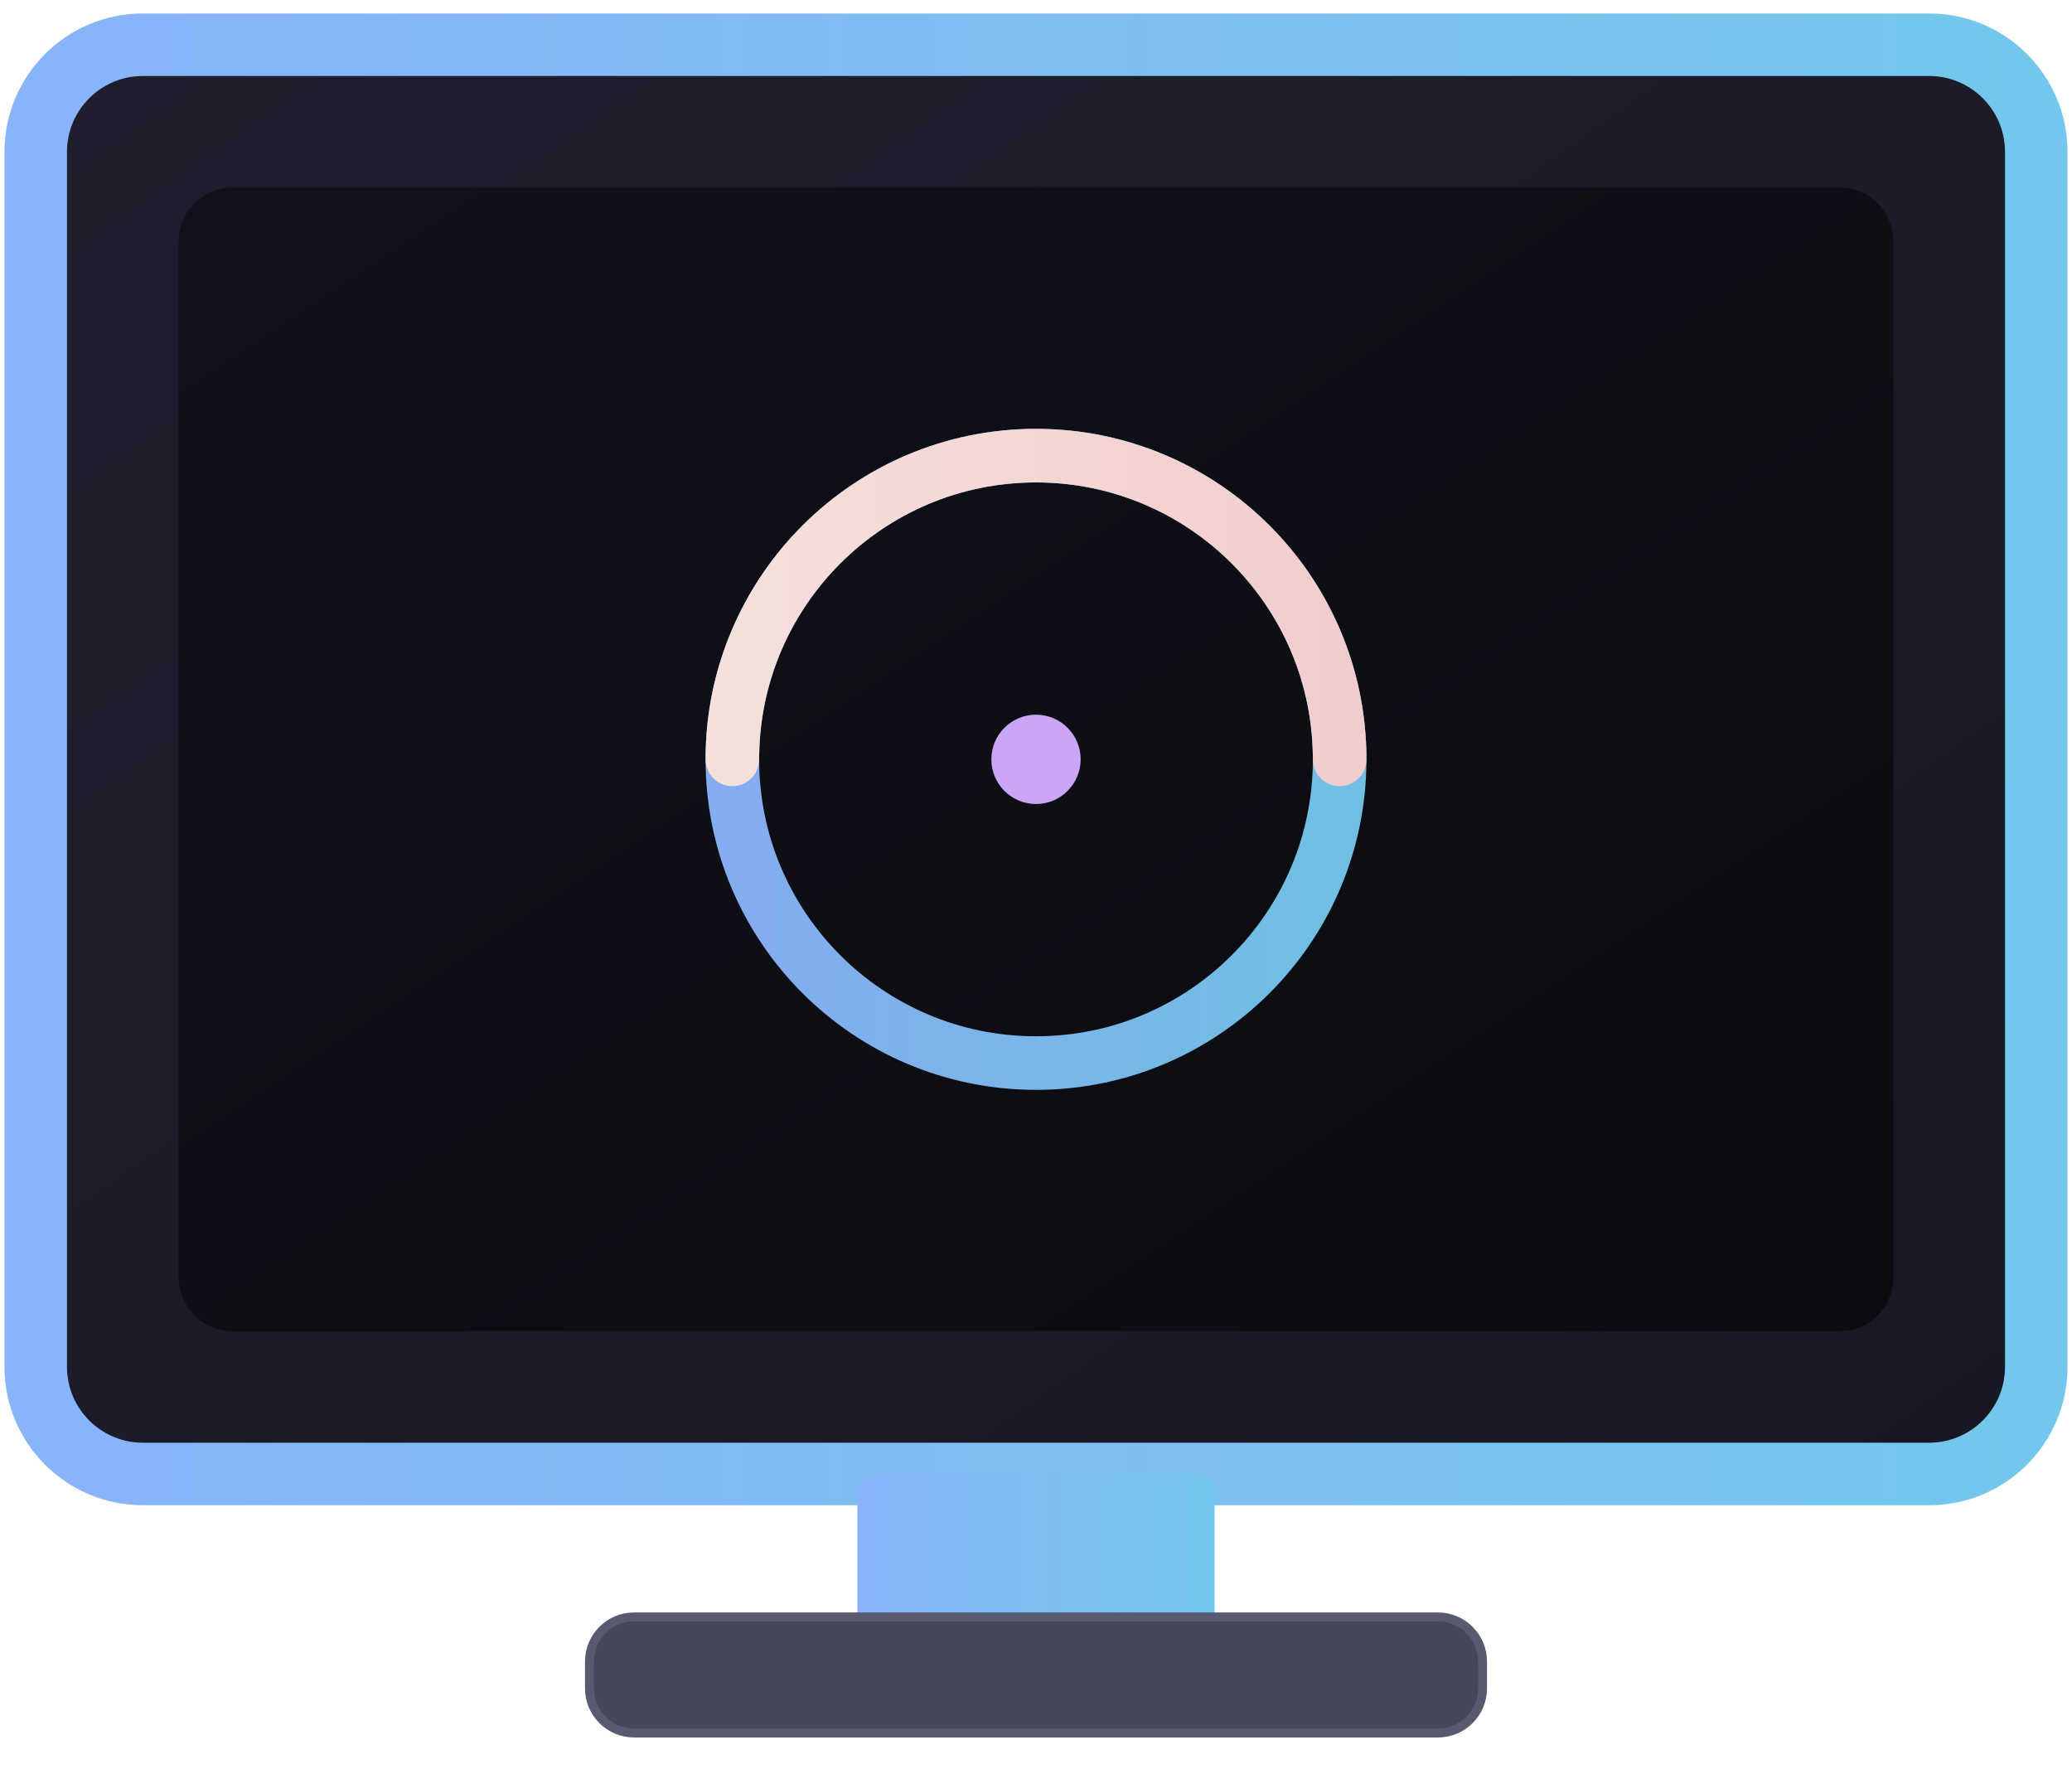
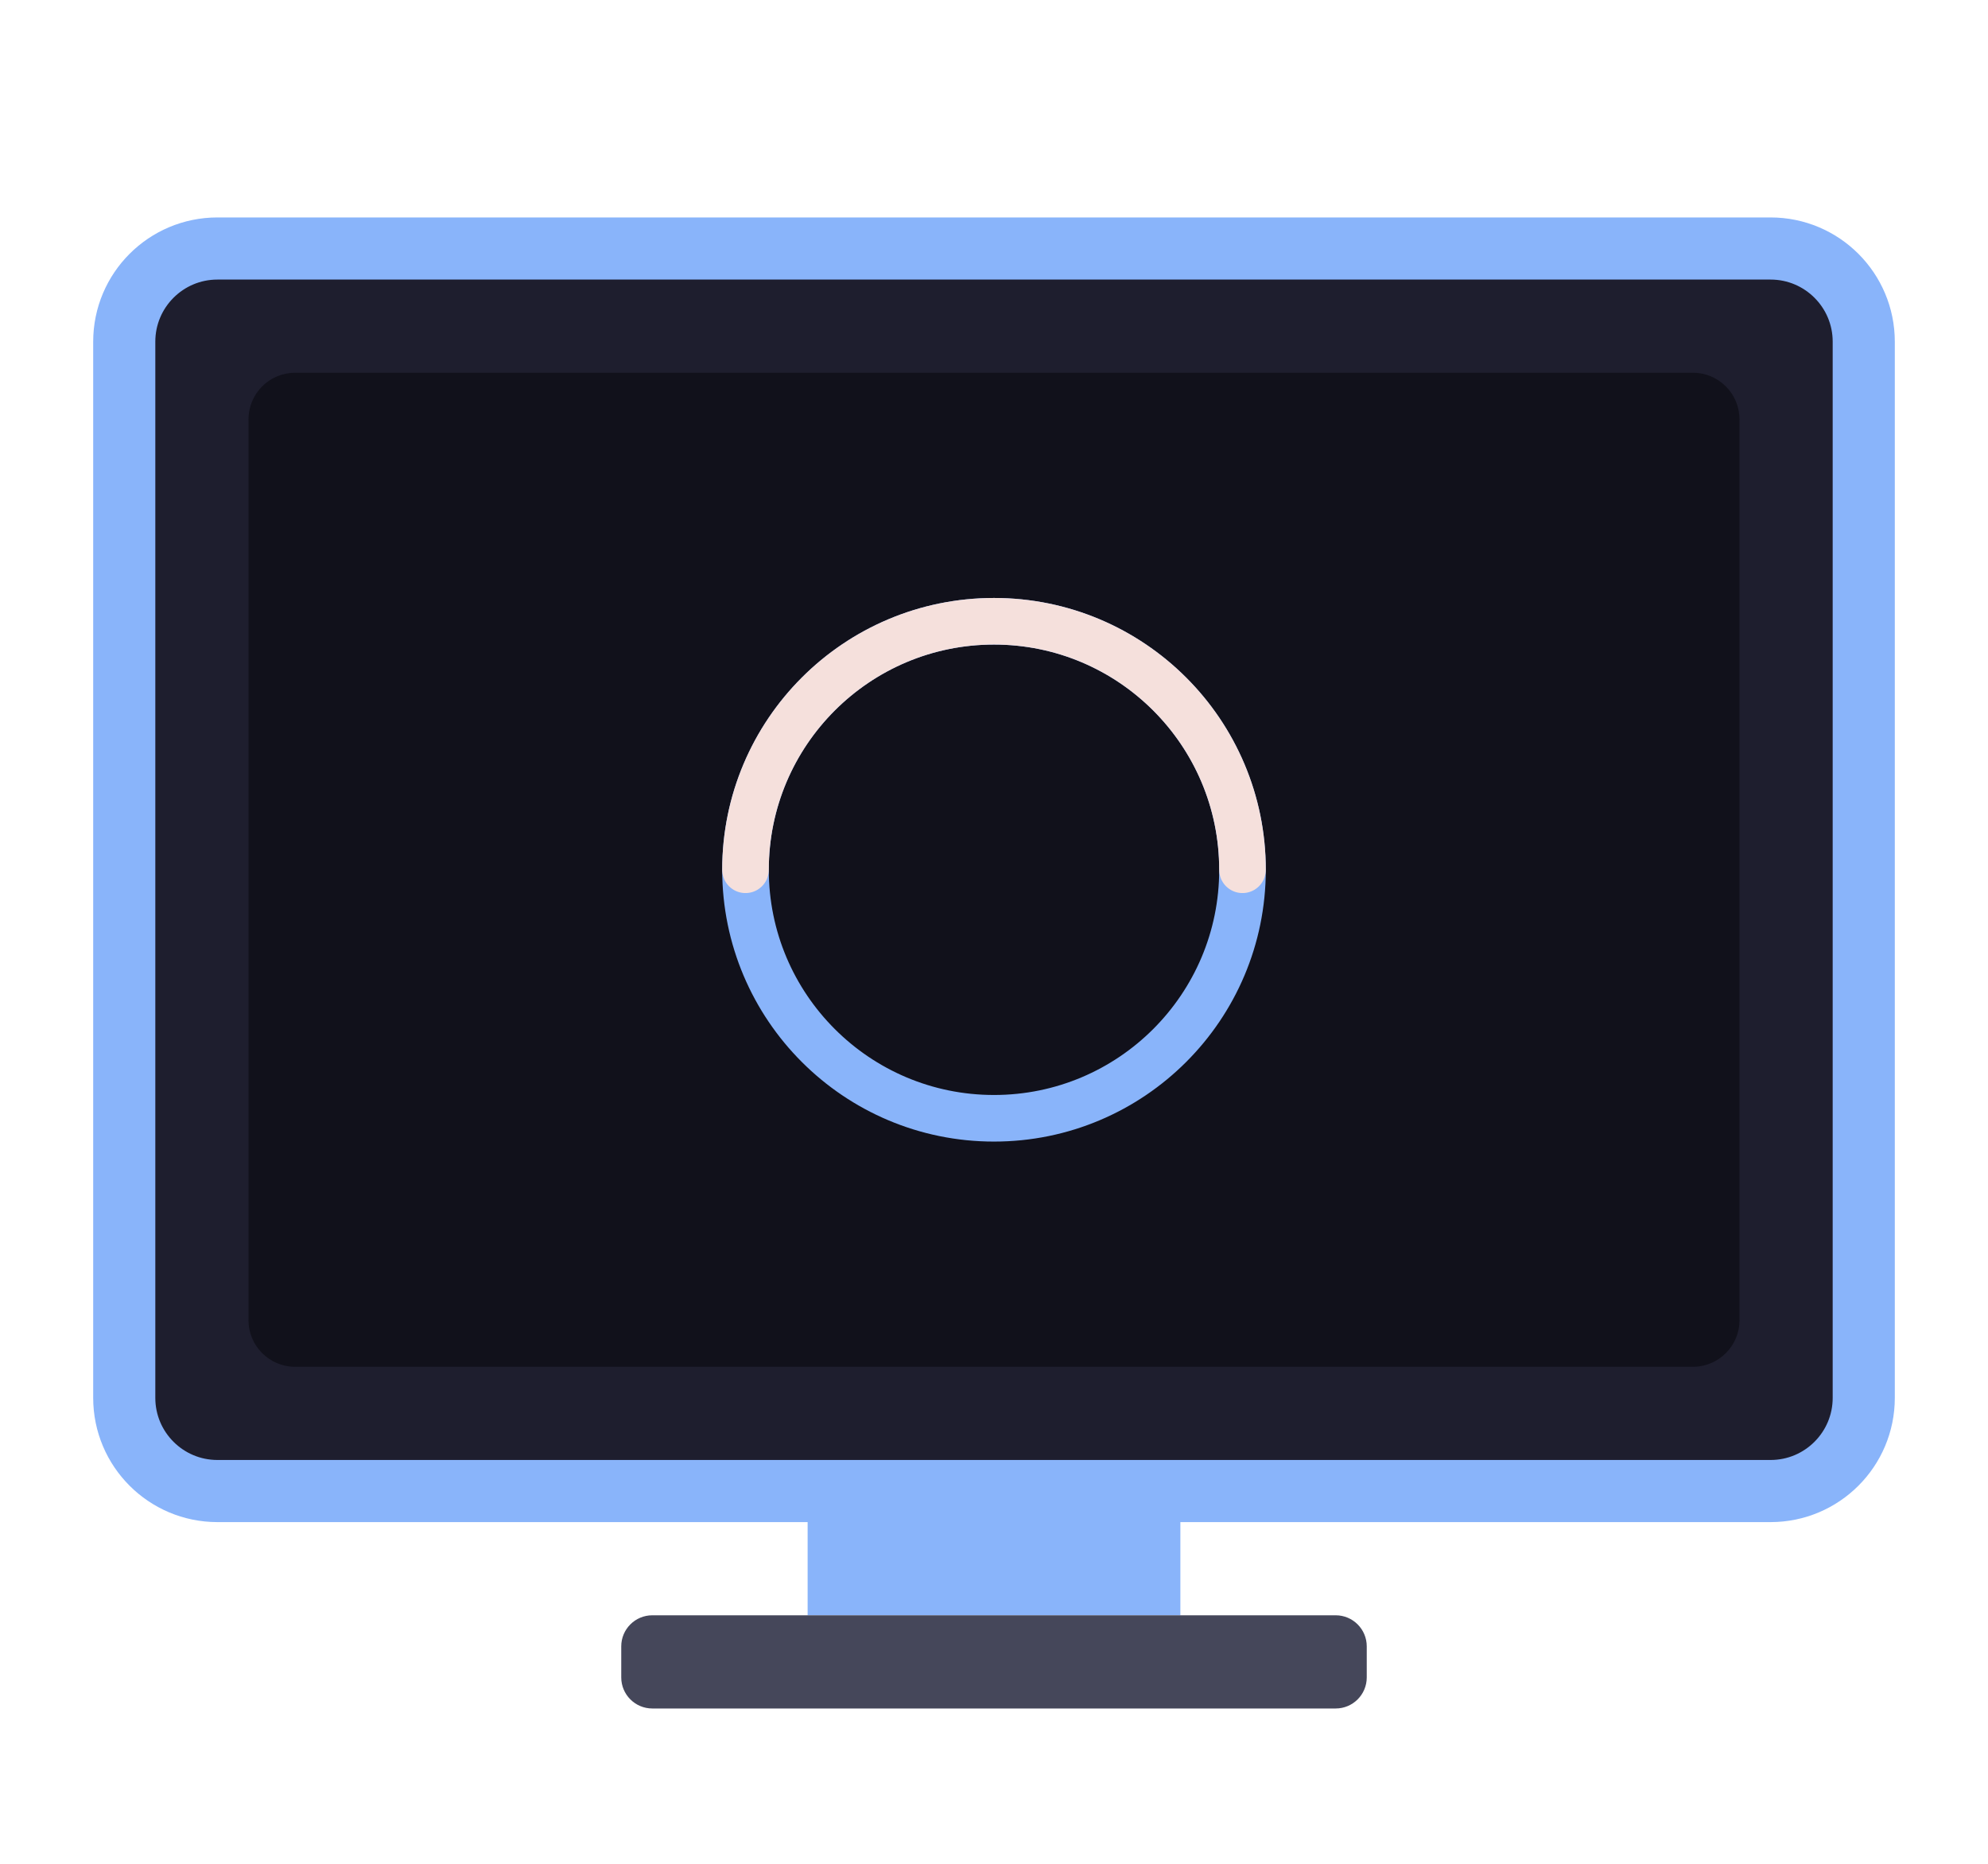
- <svg xmlns="http://www.w3.org/2000/svg" viewBox="24 54 464 396" width="512" height="437">
-   <defs>
-     <linearGradient id="bezelGrad" x1="0%" y1="0%" x2="100%" y2="100%">
-       <stop offset="0%" stop-color="#1e1e2e" />
-       <stop offset="100%" stop-color="#181825" />
-     </linearGradient>
-     <linearGradient id="screenGrad" x1="0%" y1="0%" x2="100%" y2="100%">
-       <stop offset="0%" stop-color="#11111b" />
-       <stop offset="100%" stop-color="#0b0b10" />
-     </linearGradient>
-     <linearGradient id="blueAccent" x1="0%" y1="0%" x2="100%" y2="0%">
-       <stop offset="0%" stop-color="#89b4fa" />
-       <stop offset="100%" stop-color="#74c7ec" />
-     </linearGradient>
-     <linearGradient id="roseAccent" x1="0%" y1="0%" x2="100%" y2="0%">
-       <stop offset="0%" stop-color="#f5e0dc" />
-       <stop offset="100%" stop-color="#f2cdcd" />
-     </linearGradient>
-   </defs>
-   <rect x="32" y="64" width="448" height="320" rx="24" ry="24" fill="url(#bezelGrad)" stroke="url(#blueAccent)" stroke-width="14" />
-   <rect x="64" y="96" width="384" height="256" rx="12" ry="12" fill="url(#screenGrad)" />
-   <circle cx="256" cy="224" r="68" fill="none" stroke="url(#blueAccent)" stroke-width="12" opacity="0.95" />
-   <path d="M 188 224 A 68 68 0 0 1 324 224" fill="none" stroke="url(#roseAccent)" stroke-width="12" stroke-linecap="round" />
-   <circle cx="256" cy="224" r="10" fill="#cba6f7" />
-   <rect x="216" y="384" width="80" height="36" fill="url(#blueAccent)" rx="4" ry="4" />
-   <rect x="156" y="416" width="200" height="26" rx="10" ry="10" fill="#45475a" stroke="#585b70" stroke-width="2" />
+ <svg xmlns="http://www.w3.org/2000/svg" viewBox="0 0 512 480" width="512" height="480">
+   <g transform="translate(0, 8)">
+     <rect x="32" y="56" width="448" height="320" rx="24" ry="24" fill="#1e1e2e" stroke="#89b4fa" stroke-width="16" />
+     <rect x="64" y="88" width="384" height="256" rx="12" ry="12" fill="#11111b" />
+     <circle cx="256" cy="216" r="64" fill="none" stroke="#89b4fa" stroke-width="12" />
+     <path d="M192 216 A64 64 0 0 1 320 216" fill="none" stroke="#f5e0dc" stroke-width="12" stroke-linecap="round" />
+     <rect x="208" y="376" width="96" height="32" fill="#89b4fa" />
+     <rect x="160" y="408" width="192" height="24" rx="8" ry="8" fill="#45475a" />
+   </g>
</svg>
